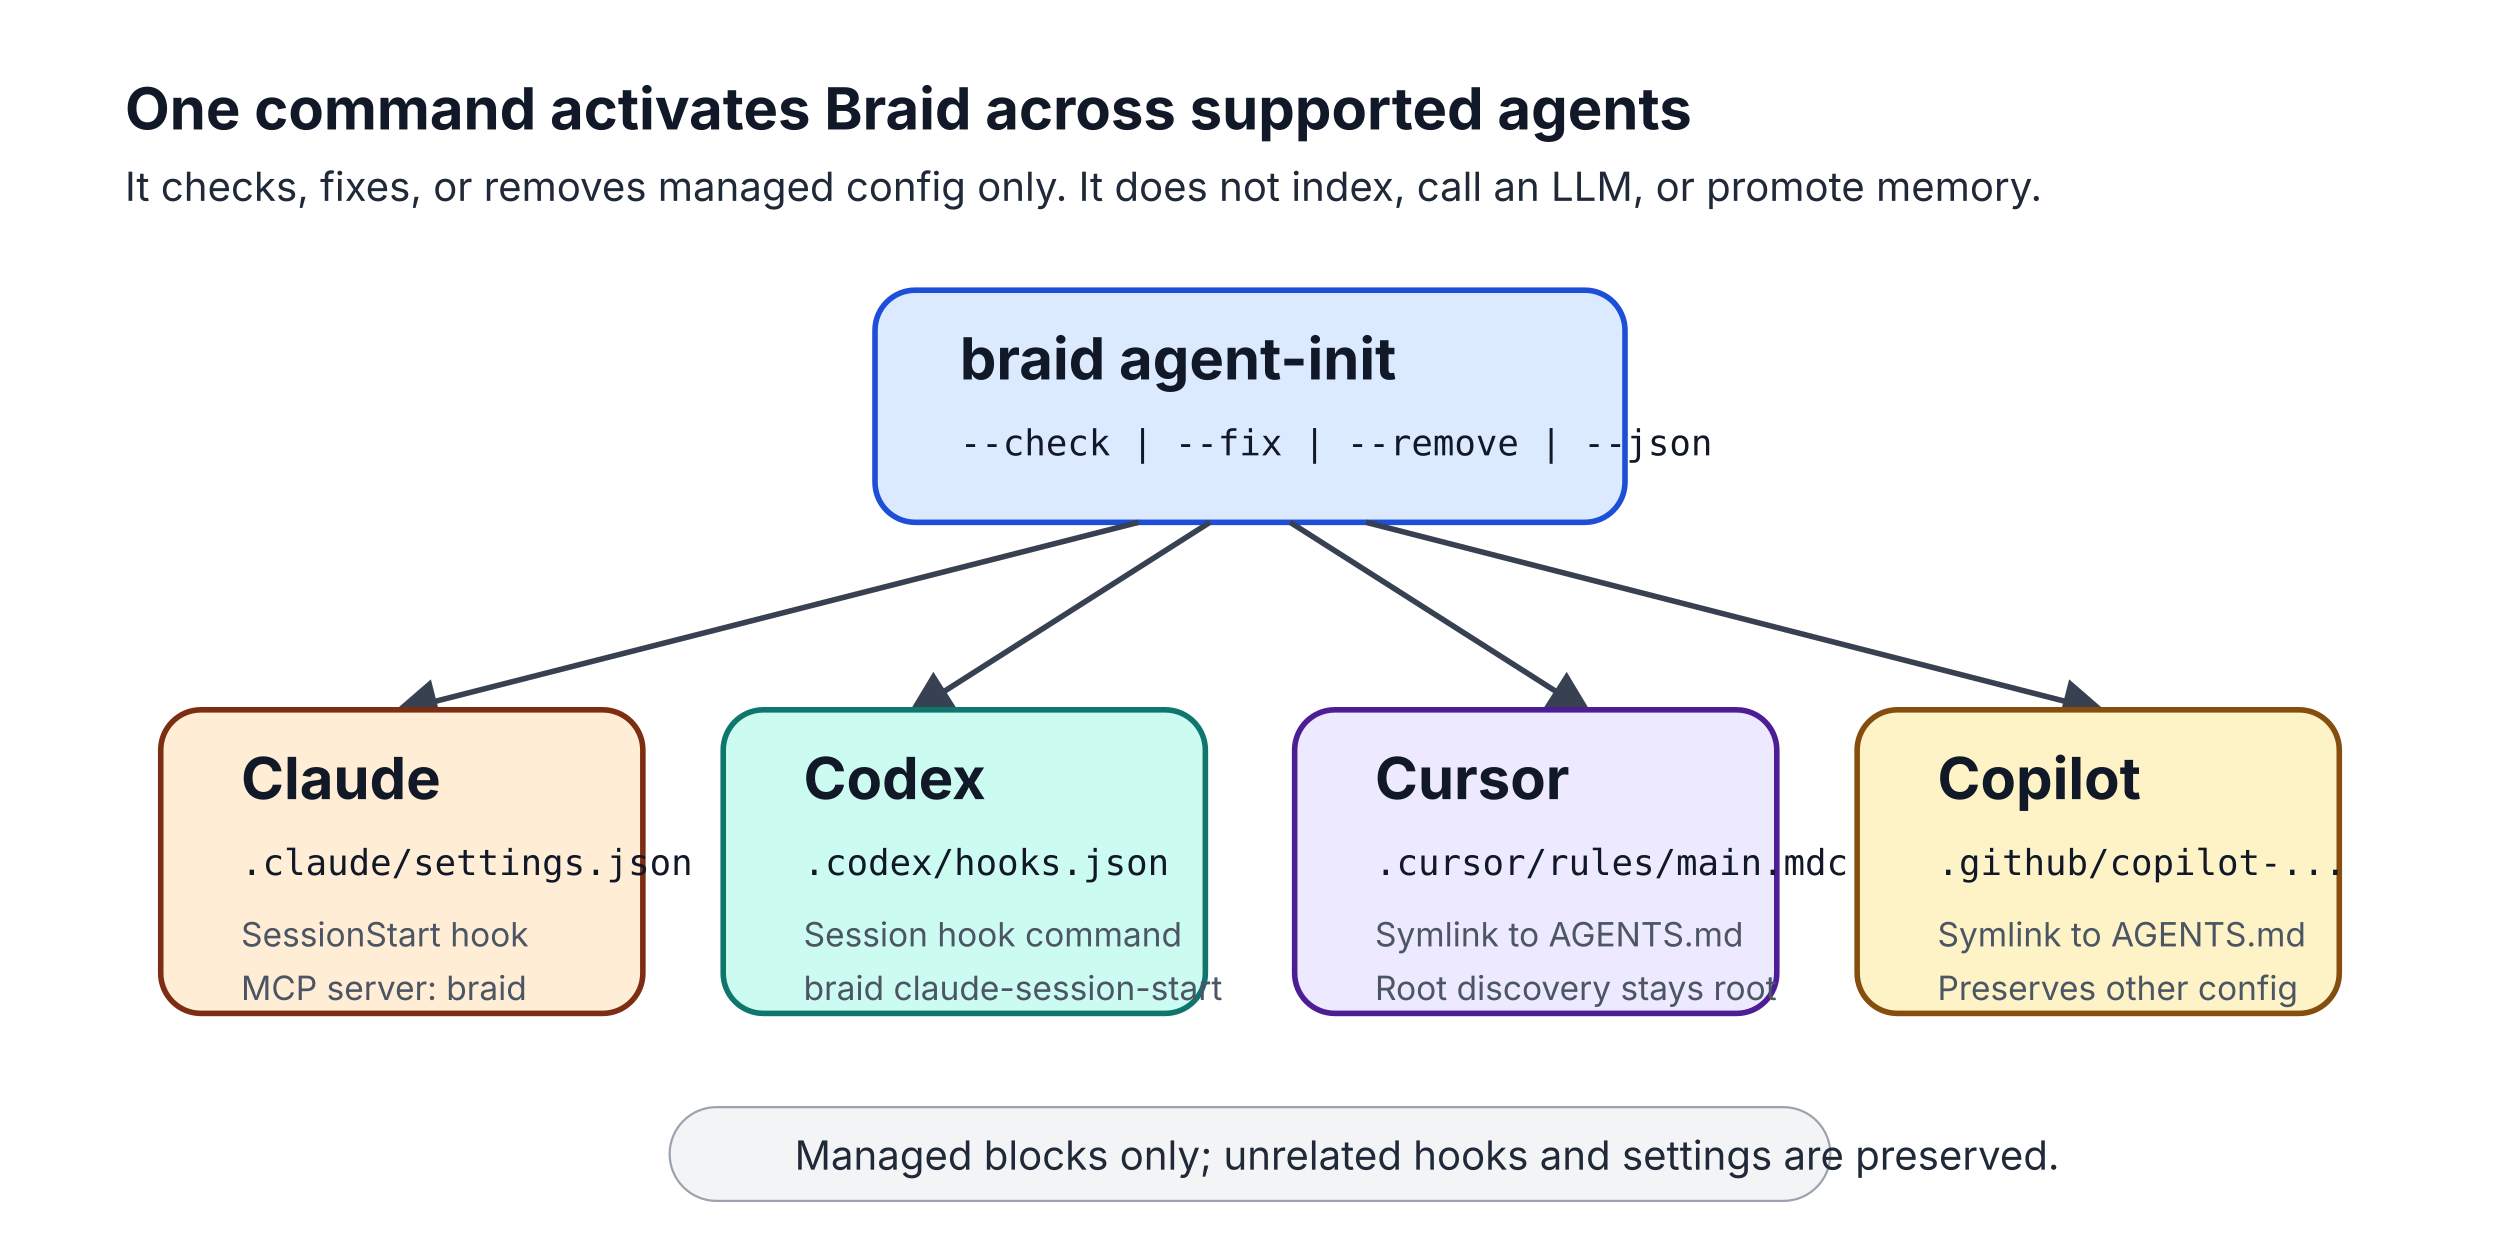
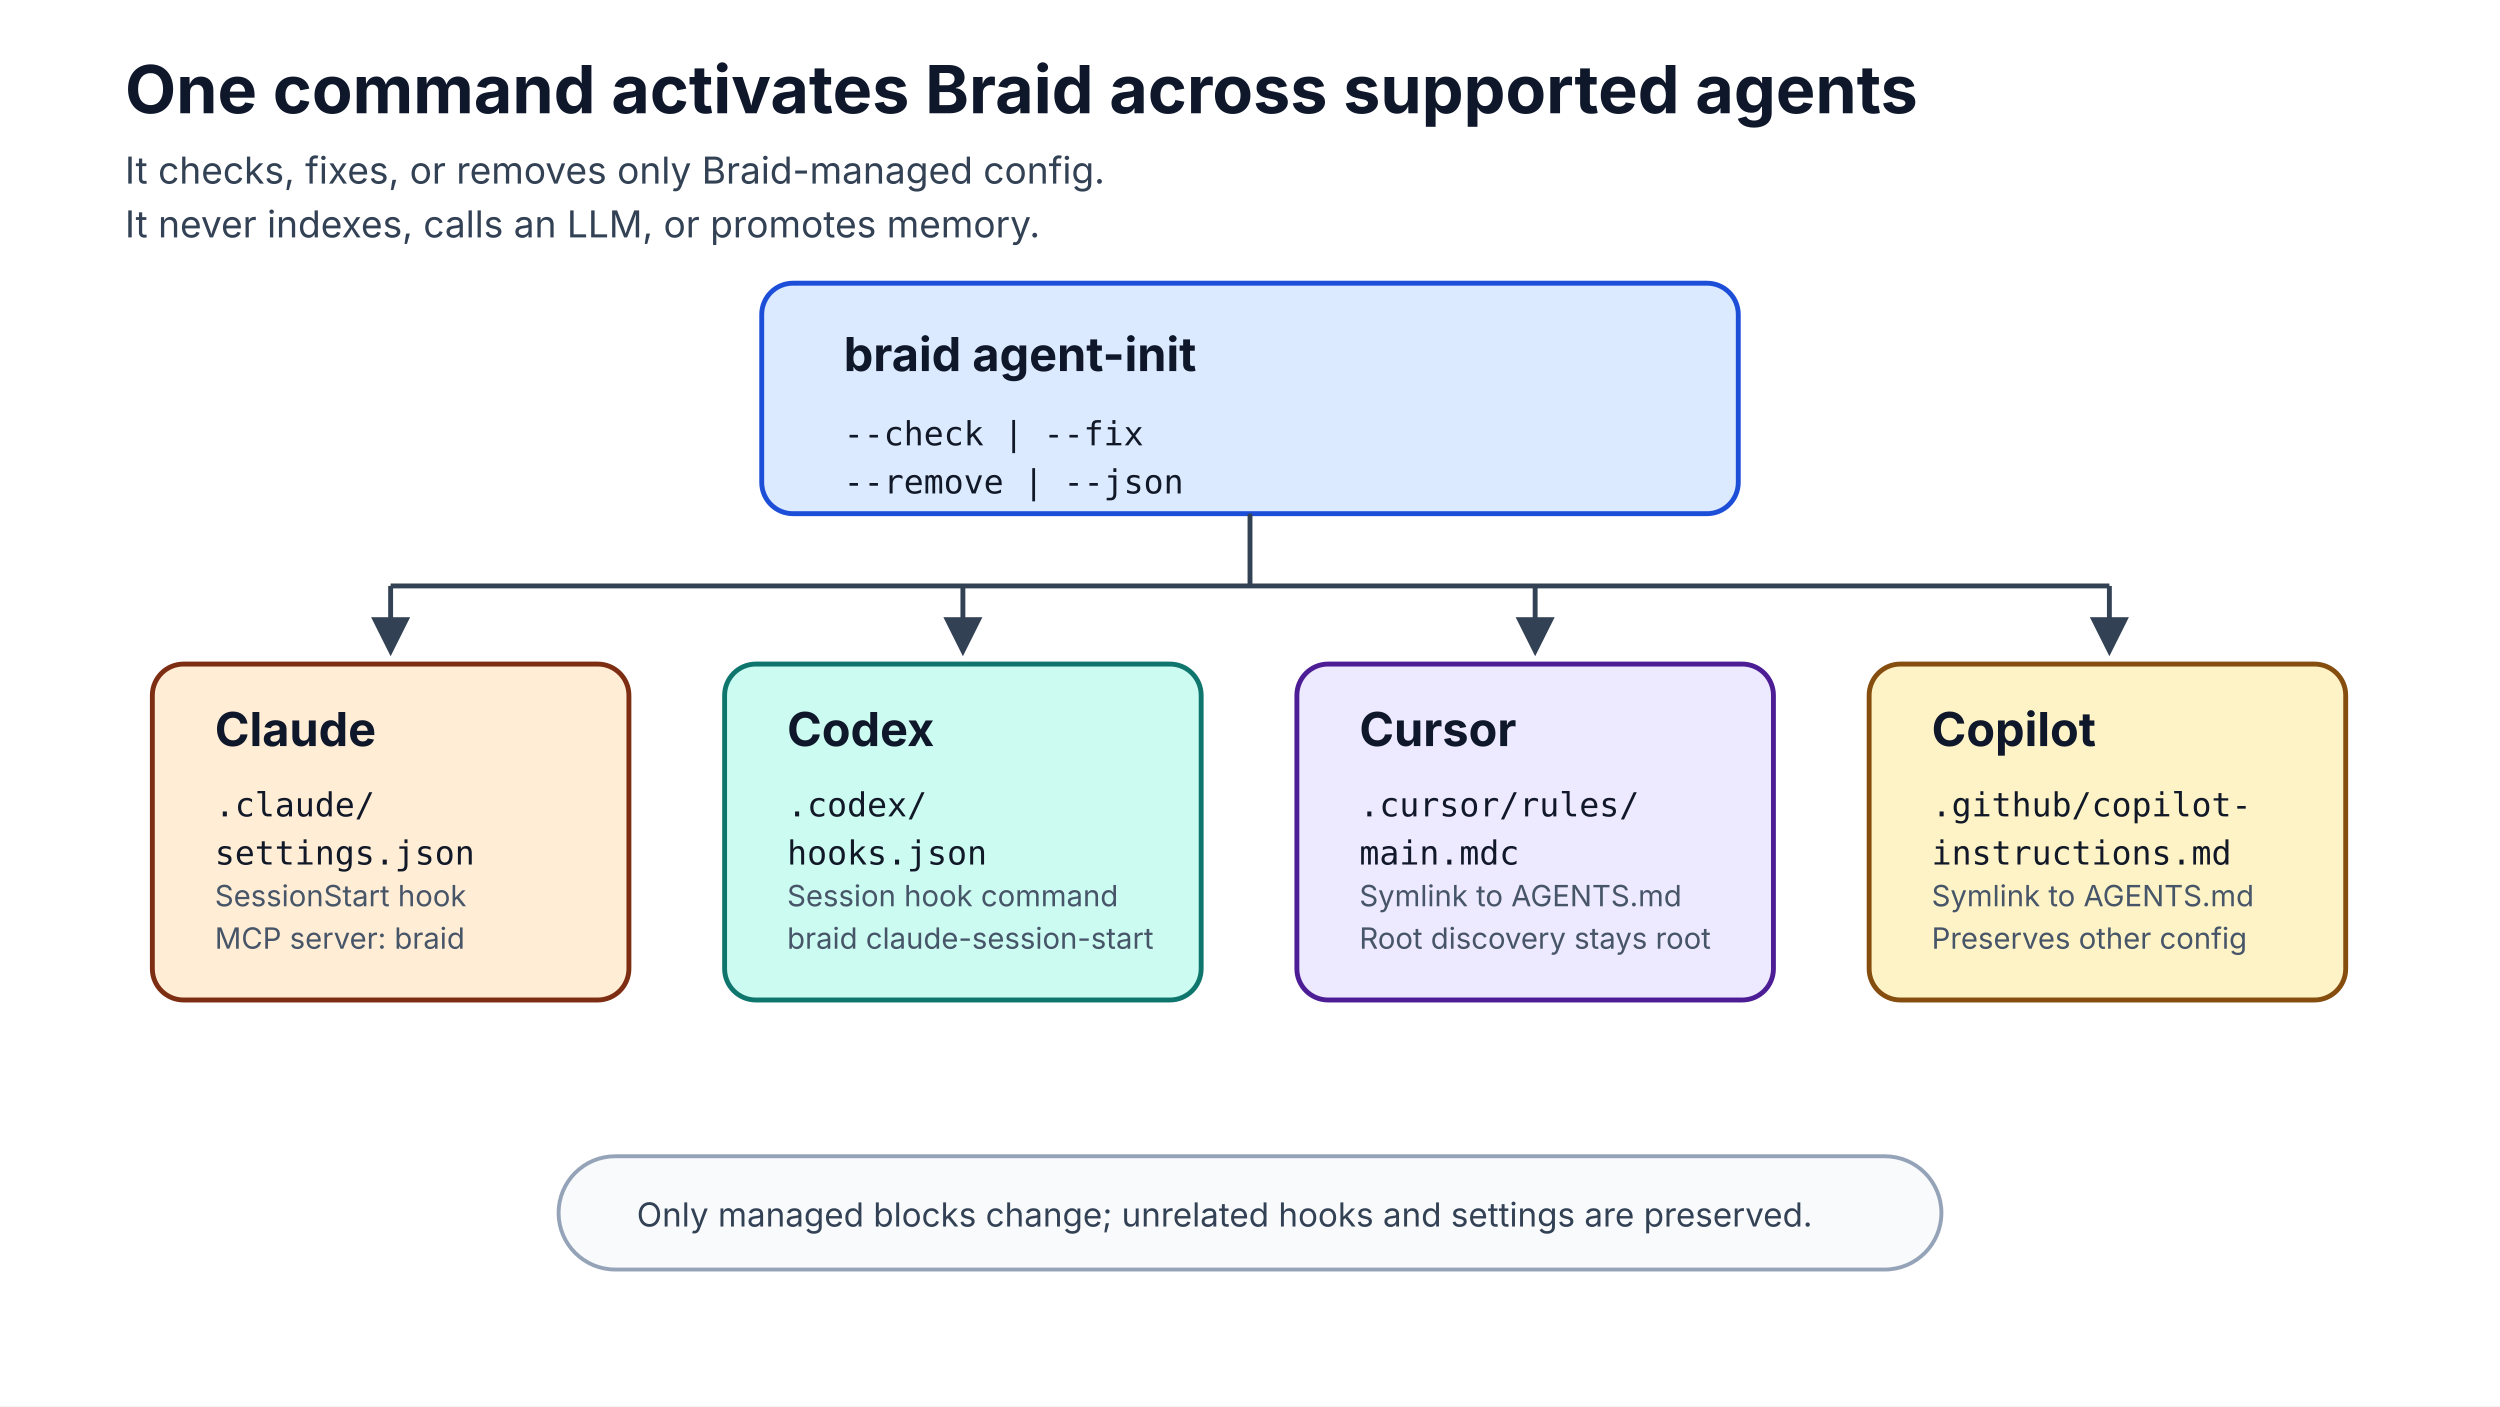
- <svg xmlns="http://www.w3.org/2000/svg" width="1120" height="560" viewBox="0 0 1120 560" role="img" aria-labelledby="title desc">
+ <svg xmlns="http://www.w3.org/2000/svg" width="1280" height="720" viewBox="0 0 1280 720" role="img" aria-labelledby="title desc">
  <defs>
    <marker id="arrow" viewBox="0 0 10 10" refX="8" refY="5" markerWidth="8" markerHeight="8" orient="auto">
-       <path d="M 0 0 L 10 5 L 0 10 z" fill="#374151" />
+       <path d="M 0 0 L 10 5 L 0 10 z" fill="#334155" />
    </marker>
    <style>
-       .label { font: 700 26px ui-sans-serif, system-ui, -apple-system, BlinkMacSystemFont, "Segoe UI", sans-serif; fill: #111827; }
-       .body { font: 18px ui-sans-serif, system-ui, -apple-system, BlinkMacSystemFont, "Segoe UI", sans-serif; fill: #1f2937; }
-       .mono { font: 16px ui-monospace, SFMono-Regular, Menlo, Consolas, monospace; fill: #111827; }
-       .small { font: 15px ui-sans-serif, system-ui, -apple-system, BlinkMacSystemFont, "Segoe UI", sans-serif; fill: #4b5563; }
-       .card { rx: 18; ry: 18; stroke-width: 2.5; }
+       .title { font: 700 34px ui-sans-serif, system-ui, -apple-system, BlinkMacSystemFont, "Segoe UI", sans-serif; fill: #0f172a; }
+       .subtitle { font: 19px ui-sans-serif, system-ui, -apple-system, BlinkMacSystemFont, "Segoe UI", sans-serif; fill: #334155; }
+       .label { font: 700 24px ui-sans-serif, system-ui, -apple-system, BlinkMacSystemFont, "Segoe UI", sans-serif; fill: #0f172a; }
+       .body { font: 17px ui-sans-serif, system-ui, -apple-system, BlinkMacSystemFont, "Segoe UI", sans-serif; fill: #334155; }
+       .mono { font: 17px ui-monospace, SFMono-Regular, Menlo, Consolas, monospace; fill: #111827; }
+       .small { font: 15px ui-sans-serif, system-ui, -apple-system, BlinkMacSystemFont, "Segoe UI", sans-serif; fill: #475569; }
+       .card { rx: 16; ry: 16; stroke-width: 2.5; }
+       .soft { stroke-width: 2; }
    </style>
  </defs>
-   <rect width="1120" height="560" fill="#ffffff" />
-   <text x="56" y="58" class="label">One command activates Braid across supported agents</text>
-   <text x="56" y="90" class="body">It checks, fixes, or removes managed config only. It does not index, call an LLM, or promote memory.</text>
-   <rect x="392" y="130" width="336" height="104" class="card" fill="#dbeafe" stroke="#1d4ed8" />
-   <text x="430" y="170" class="label" fill="#1e3a8a">braid agent-init</text>
-   <text x="430" y="204" class="mono">--check | --fix | --remove | --json</text>
-   <path d="M 510 234 L 180 318" fill="none" stroke="#374151" stroke-width="2.5" marker-end="url(#arrow)" />
-   <path d="M 542 234 L 410 318" fill="none" stroke="#374151" stroke-width="2.5" marker-end="url(#arrow)" />
-   <path d="M 578 234 L 710 318" fill="none" stroke="#374151" stroke-width="2.5" marker-end="url(#arrow)" />
-   <path d="M 612 234 L 940 318" fill="none" stroke="#374151" stroke-width="2.5" marker-end="url(#arrow)" />
-   <rect x="72" y="318" width="216" height="136" class="card" fill="#ffedd5" stroke="#7c2d12" />
-   <text x="108" y="358" class="label" fill="#7c2d12">Claude</text>
-   <text x="108" y="392" class="mono">.claude/settings.json</text>
-   <text x="108" y="424" class="small">SessionStart hook</text>
-   <text x="108" y="448" class="small">MCP server: braid</text>
-   <rect x="324" y="318" width="216" height="136" class="card" fill="#ccfbf1" stroke="#0f766e" />
-   <text x="360" y="358" class="label" fill="#134e4a">Codex</text>
-   <text x="360" y="392" class="mono">.codex/hooks.json</text>
-   <text x="360" y="424" class="small">Session hook command</text>
-   <text x="360" y="448" class="small">braid claude-session-start</text>
-   <rect x="580" y="318" width="216" height="136" class="card" fill="#ede9fe" stroke="#4c1d95" />
-   <text x="616" y="358" class="label" fill="#4c1d95">Cursor</text>
-   <text x="616" y="392" class="mono">.cursor/rules/main.mdc</text>
-   <text x="616" y="424" class="small">Symlink to AGENTS.md</text>
-   <text x="616" y="448" class="small">Root discovery stays root</text>
-   <rect x="832" y="318" width="216" height="136" class="card" fill="#fef3c7" stroke="#854d0e" />
-   <text x="868" y="358" class="label" fill="#713f12">Copilot</text>
-   <text x="868" y="392" class="mono">.github/copilot-...</text>
-   <text x="868" y="424" class="small">Symlink to AGENTS.md</text>
-   <text x="868" y="448" class="small">Preserves other config</text>
-   <rect x="300" y="496" width="520" height="42" rx="21" fill="#f3f4f6" stroke="#9ca3af" />
-   <text x="356" y="524" class="body">Managed blocks only; unrelated hooks and settings are preserved.</text>
+   <rect width="1280" height="720" fill="#ffffff" />
+   <text x="64" y="58" class="title">
+     <tspan x="64">One command activates Braid across supported agents</tspan>
+   </text>
+   <text x="64" y="94" class="subtitle">
+     <tspan x="64">It checks, fixes, or removes only Braid-managed config.</tspan>
+     <tspan x="64" dy="1.45em">It never indexes, calls an LLM, or promotes memory.</tspan>
+   </text>
+   <rect x="390" y="145" width="500" height="118" class="card" fill="#dbeafe" stroke="#1d4ed8" />
+   <text x="432" y="190" class="label" fill="#1e3a8a">
+     <tspan x="432">braid agent-init</tspan>
+   </text>
+   <text x="432" y="228" class="mono">
+     <tspan x="432">--check | --fix</tspan>
+     <tspan x="432" dy="1.45em">--remove | --json</tspan>
+   </text>
+   <path d="M 640 263 L 640 300" fill="none" stroke="#334155" stroke-width="2.5" />
+   <path d="M 200 300 L 1080 300" fill="none" stroke="#334155" stroke-width="2.5" />
+   <path d="M 200 300 L 200 332" fill="none" stroke="#334155" stroke-width="2.5" marker-end="url(#arrow)" />
+   <path d="M 493 300 L 493 332" fill="none" stroke="#334155" stroke-width="2.5" marker-end="url(#arrow)" />
+   <path d="M 786 300 L 786 332" fill="none" stroke="#334155" stroke-width="2.5" marker-end="url(#arrow)" />
+   <path d="M 1080 300 L 1080 332" fill="none" stroke="#334155" stroke-width="2.5" marker-end="url(#arrow)" />
+   <rect x="78" y="340" width="244" height="172" class="card" fill="#ffedd5" stroke="#7c2d12" />
+   <text x="110" y="382" class="label" fill="#7c2d12">
+     <tspan x="110">Claude</tspan>
+   </text>
+   <text x="110" y="418" class="mono">
+     <tspan x="110">.claude/</tspan>
+     <tspan x="110" dy="1.45em">settings.json</tspan>
+   </text>
+   <text x="110" y="464" class="small">
+     <tspan x="110">SessionStart hook</tspan>
+     <tspan x="110" dy="1.45em">MCP server: braid</tspan>
+   </text>
+   <rect x="371" y="340" width="244" height="172" class="card" fill="#ccfbf1" stroke="#0f766e" />
+   <text x="403" y="382" class="label" fill="#134e4a">
+     <tspan x="403">Codex</tspan>
+   </text>
+   <text x="403" y="418" class="mono">
+     <tspan x="403">.codex/</tspan>
+     <tspan x="403" dy="1.45em">hooks.json</tspan>
+   </text>
+   <text x="403" y="464" class="small">
+     <tspan x="403">Session hook command</tspan>
+     <tspan x="403" dy="1.45em">braid claude-session-start</tspan>
+   </text>
+   <rect x="664" y="340" width="244" height="172" class="card" fill="#ede9fe" stroke="#4c1d95" />
+   <text x="696" y="382" class="label" fill="#4c1d95">
+     <tspan x="696">Cursor</tspan>
+   </text>
+   <text x="696" y="418" class="mono">
+     <tspan x="696">.cursor/rules/</tspan>
+     <tspan x="696" dy="1.45em">main.mdc</tspan>
+   </text>
+   <text x="696" y="464" class="small">
+     <tspan x="696">Symlink to AGENTS.md</tspan>
+     <tspan x="696" dy="1.45em">Root discovery stays root</tspan>
+   </text>
+   <rect x="957" y="340" width="244" height="172" class="card" fill="#fef3c7" stroke="#854d0e" />
+   <text x="989" y="382" class="label" fill="#713f12">
+     <tspan x="989">Copilot</tspan>
+   </text>
+   <text x="989" y="418" class="mono">
+     <tspan x="989">.github/copilot-</tspan>
+     <tspan x="989" dy="1.45em">instructions.md</tspan>
+   </text>
+   <text x="989" y="464" class="small">
+     <tspan x="989">Symlink to AGENTS.md</tspan>
+     <tspan x="989" dy="1.45em">Preserves other config</tspan>
+   </text>
+   <rect x="286" y="592" width="708" height="58" rx="29" fill="#f8fafc" stroke="#94a3b8" stroke-width="2" />
+   <text x="326" y="628" class="body">
+     <tspan x="326">Only managed blocks change; unrelated hooks and settings are preserved.</tspan>
+   </text>
</svg>
